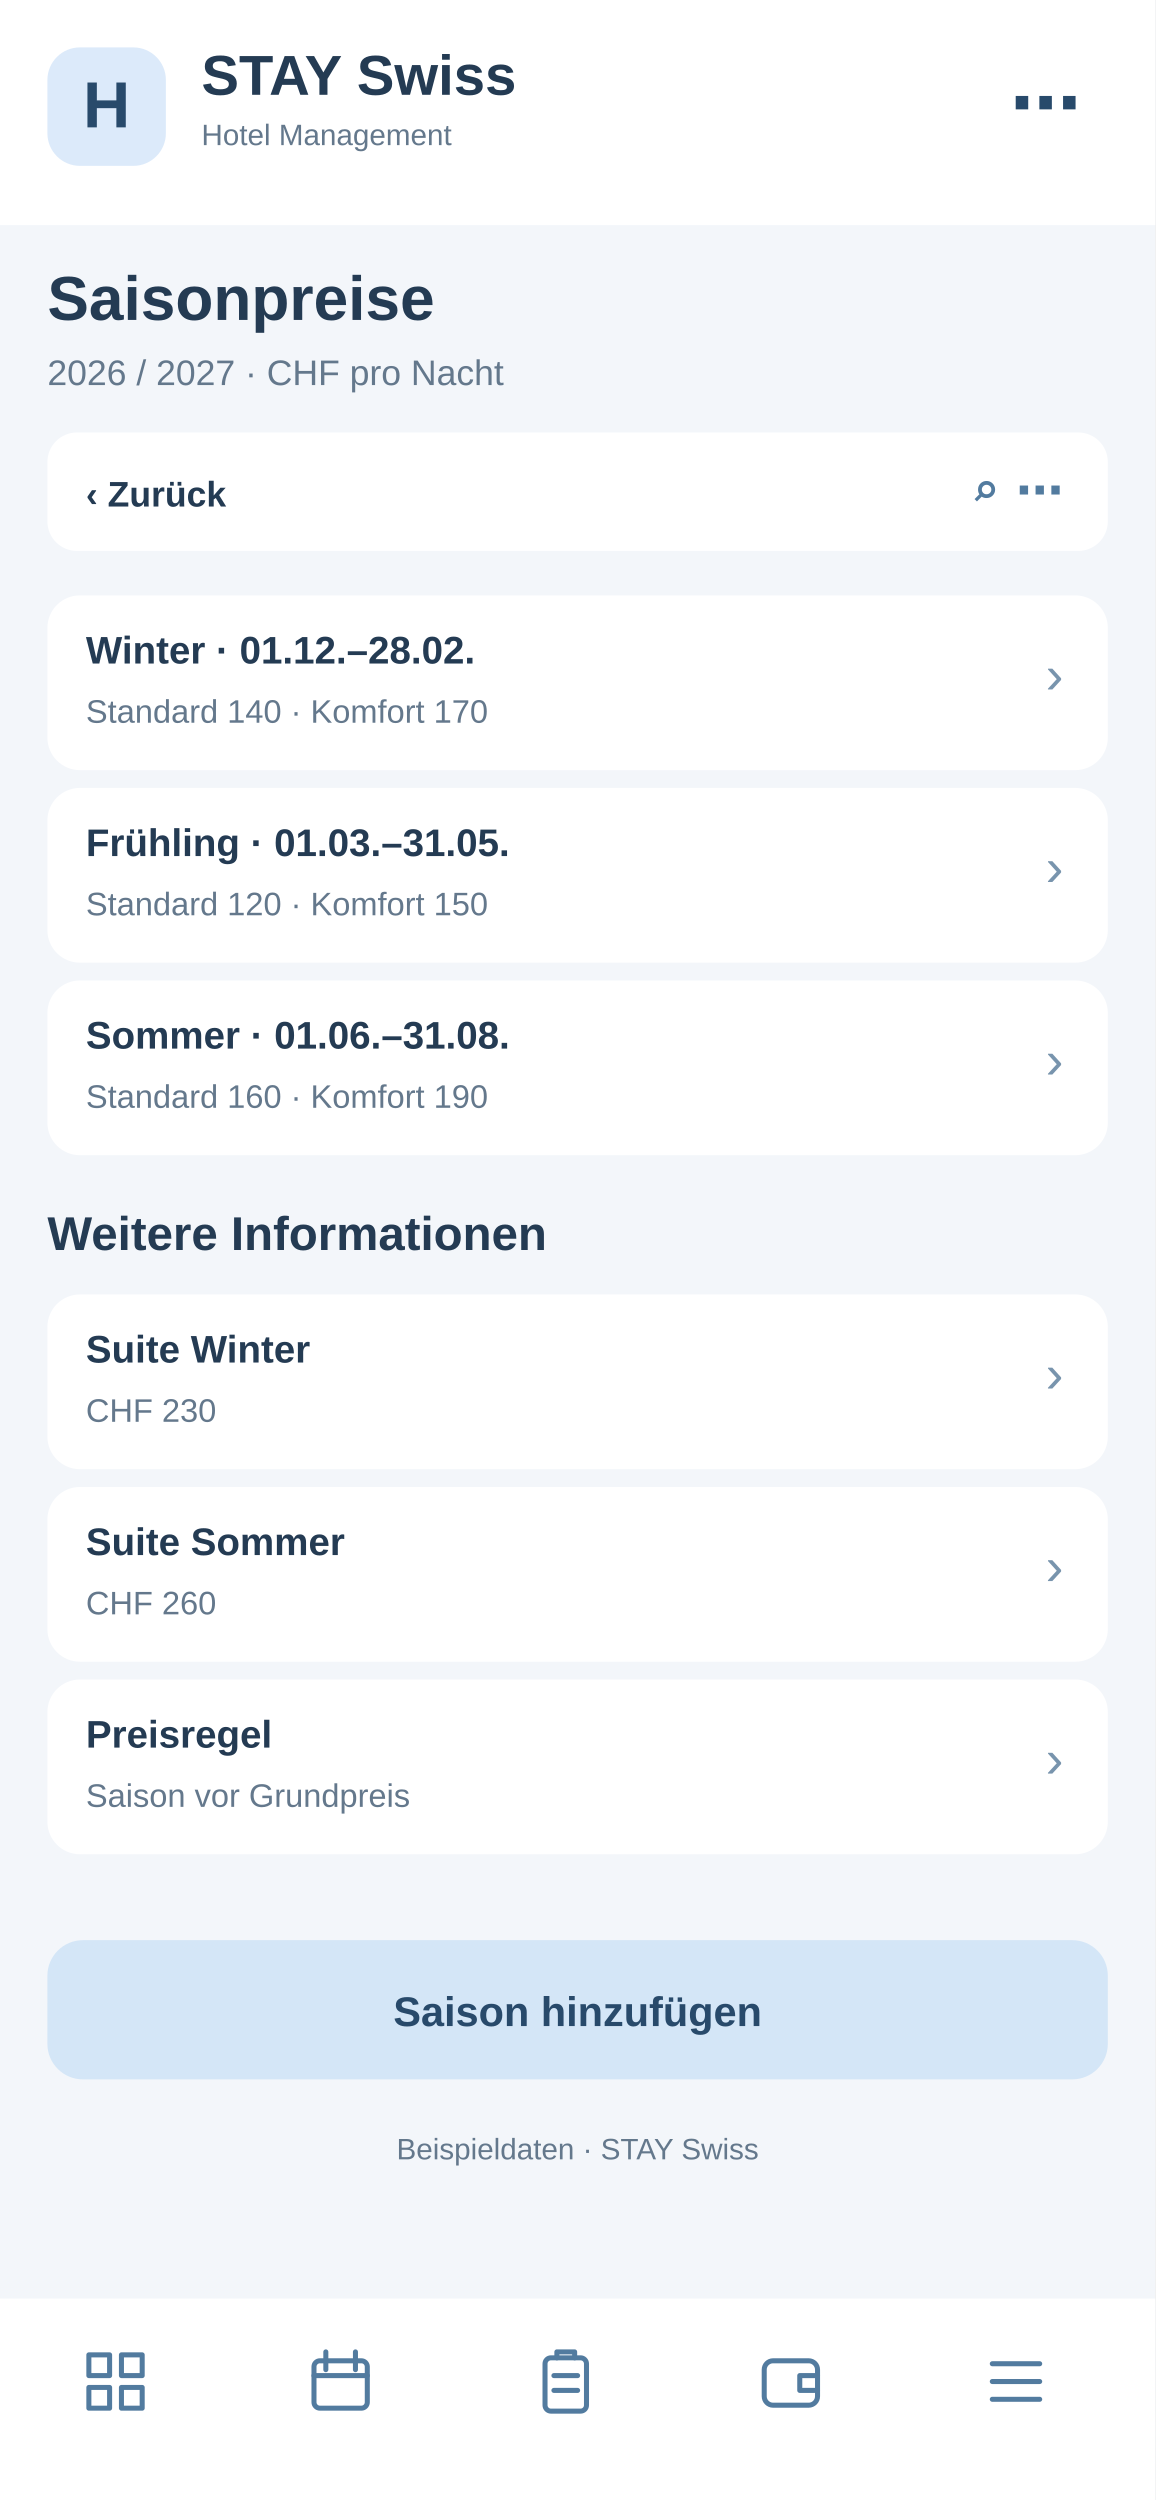
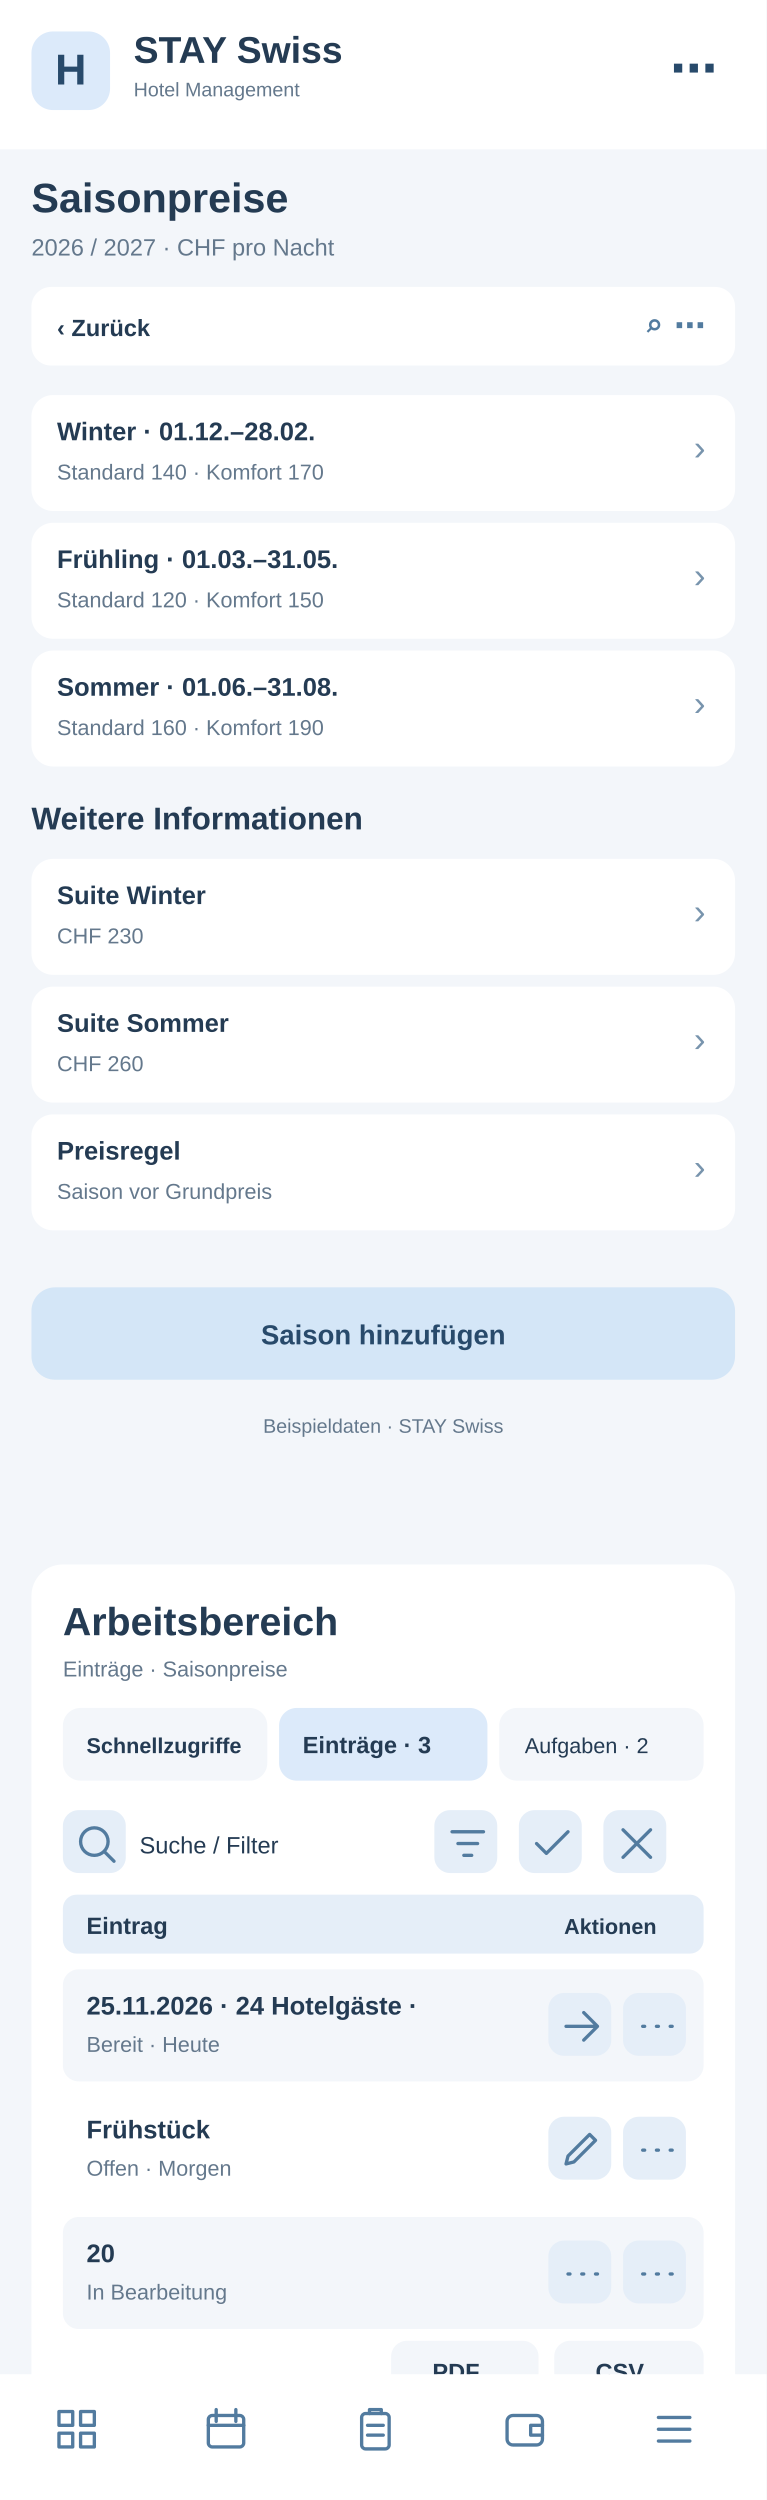
- <svg xmlns="http://www.w3.org/2000/svg" width="390" height="844" viewBox="0 0 390 844">
-   <rect x="0" y="0" width="390" height="844" fill="#f3f6fa" rx="0" />
+ <svg xmlns="http://www.w3.org/2000/svg" width="390" height="1272" viewBox="0 0 390 1272">
+   <rect x="0" y="0" width="390" height="1272" fill="#f3f6fa" rx="0" />
  <rect x="0" y="0" width="390" height="76" fill="#fff" rx="0" />
  <rect x="16" y="16" width="40" height="40" fill="#dceafa" rx="11" />
  <text x="36" y="43" font-family="Arial,sans-serif" font-size="22" font-weight="700" fill="#284a6b" text-anchor="middle">H</text>
  <text x="68" y="32" font-family="Arial,sans-serif" font-size="19" font-weight="700" fill="#243b53" text-anchor="start">STAY Swiss</text>
  <text x="68" y="49" font-family="Arial,sans-serif" font-size="10" font-weight="400" fill="#64788c" text-anchor="start">Hotel Management</text>
  <text x="365" y="43" font-family="Arial,sans-serif" font-size="24" font-weight="700" fill="#284a6b" text-anchor="end">⋯</text>
  <text x="16" y="108" font-family="Arial,sans-serif" font-size="21" font-weight="700" fill="#243b53" text-anchor="start">Saisonpreise</text>
  <text x="16" y="130" font-family="Arial,sans-serif" font-size="12" font-weight="400" fill="#64788c" text-anchor="start">2026 / 2027 · CHF pro Nacht</text>
  <rect x="16" y="146" width="358" height="40" fill="#fff" rx="10" />
  <text x="29" y="171" font-family="Arial,sans-serif" font-size="12" font-weight="700" fill="#243b53" text-anchor="start">‹  Zurück</text>
  <text x="359" y="171" font-family="Arial,sans-serif" font-size="16" font-weight="700" fill="#527b9f" text-anchor="end">⌕   ⋯</text>
  <rect x="16" y="201" width="358" height="59" fill="#fff" rx="11" />
  <text x="29" y="224" font-family="Arial,sans-serif" font-size="13" font-weight="700" fill="#243b53" text-anchor="start">Winter · 01.12.–28.02.</text>
  <text x="29" y="244" font-family="Arial,sans-serif" font-size="11" font-weight="400" fill="#64788c" text-anchor="start">Standard 140 · Komfort 170</text>
  <text x="359" y="234" font-family="Arial,sans-serif" font-size="18" font-weight="400" fill="#7894ad" text-anchor="end">›</text>
  <rect x="16" y="266" width="358" height="59" fill="#fff" rx="11" />
  <text x="29" y="289" font-family="Arial,sans-serif" font-size="13" font-weight="700" fill="#243b53" text-anchor="start">Frühling · 01.03.–31.05.</text>
  <text x="29" y="309" font-family="Arial,sans-serif" font-size="11" font-weight="400" fill="#64788c" text-anchor="start">Standard 120 · Komfort 150</text>
  <text x="359" y="299" font-family="Arial,sans-serif" font-size="18" font-weight="400" fill="#7894ad" text-anchor="end">›</text>
  <rect x="16" y="331" width="358" height="59" fill="#fff" rx="11" />
  <text x="29" y="354" font-family="Arial,sans-serif" font-size="13" font-weight="700" fill="#243b53" text-anchor="start">Sommer · 01.06.–31.08.</text>
  <text x="29" y="374" font-family="Arial,sans-serif" font-size="11" font-weight="400" fill="#64788c" text-anchor="start">Standard 160 · Komfort 190</text>
  <text x="359" y="364" font-family="Arial,sans-serif" font-size="18" font-weight="400" fill="#7894ad" text-anchor="end">›</text>
  <text x="16" y="422" font-family="Arial,sans-serif" font-size="16" font-weight="700" fill="#243b53" text-anchor="start">Weitere Informationen</text>
  <rect x="16" y="437" width="358" height="59" fill="#fff" rx="11" />
  <text x="29" y="460" font-family="Arial,sans-serif" font-size="13" font-weight="700" fill="#243b53" text-anchor="start">Suite Winter</text>
  <text x="29" y="480" font-family="Arial,sans-serif" font-size="11" font-weight="400" fill="#64788c" text-anchor="start">CHF 230</text>
  <text x="359" y="470" font-family="Arial,sans-serif" font-size="18" font-weight="400" fill="#7894ad" text-anchor="end">›</text>
  <rect x="16" y="502" width="358" height="59" fill="#fff" rx="11" />
  <text x="29" y="525" font-family="Arial,sans-serif" font-size="13" font-weight="700" fill="#243b53" text-anchor="start">Suite Sommer</text>
  <text x="29" y="545" font-family="Arial,sans-serif" font-size="11" font-weight="400" fill="#64788c" text-anchor="start">CHF 260</text>
  <text x="359" y="535" font-family="Arial,sans-serif" font-size="18" font-weight="400" fill="#7894ad" text-anchor="end">›</text>
  <rect x="16" y="567" width="358" height="59" fill="#fff" rx="11" />
  <text x="29" y="590" font-family="Arial,sans-serif" font-size="13" font-weight="700" fill="#243b53" text-anchor="start">Preisregel</text>
  <text x="29" y="610" font-family="Arial,sans-serif" font-size="11" font-weight="400" fill="#64788c" text-anchor="start">Saison vor Grundpreis</text>
  <text x="359" y="600" font-family="Arial,sans-serif" font-size="18" font-weight="400" fill="#7894ad" text-anchor="end">›</text>
  <rect x="16" y="655" width="358" height="47" fill="#d4e6f7" rx="12" />
  <text x="195" y="684" font-family="Arial,sans-serif" font-size="14" font-weight="700" fill="#284a6b" text-anchor="middle">Saison hinzufügen</text>
  <text x="195" y="729" font-family="Arial,sans-serif" font-size="10" font-weight="400" fill="#64788c" text-anchor="middle">Beispieldaten · STAY Swiss</text>
-   <rect x="0" y="776" width="390" height="68" fill="#fff" rx="0" />
-   <g transform="translate(27,792)" fill="none" stroke="#527b9f" stroke-width="1.7" stroke-linejoin="round" stroke-linecap="round">
+   <g id="smartphone-arbeitsbereich">
+     <rect x="16" y="796" width="358" height="430" rx="16" fill="#fff" />
+     <text x="32" y="832" font-family="Arial,sans-serif" font-size="20" font-weight="700" fill="#243b53">Arbeitsbereich</text>
+     <text x="32" y="853" font-family="Arial,sans-serif" font-size="11" font-weight="400" fill="#64788c">Einträge · Saisonpreise</text>
+     <rect x="32" y="869" width="104" height="37" rx="9" fill="#f3f6fa" />
+     <text x="44" y="892" font-family="Arial,sans-serif" font-size="11" font-weight="700" fill="#243b53">Schnellzugriffe</text>
+     <rect x="142" y="869" width="106" height="37" rx="9" fill="#dceafa" />
+     <text x="154" y="892" font-family="Arial,sans-serif" font-size="12" font-weight="700" fill="#243b53">Einträge · 3</text>
+     <rect x="254" y="869" width="104" height="37" rx="9" fill="#f3f6fa" />
+     <text x="267" y="892" font-family="Arial,sans-serif" font-size="11" font-weight="400" fill="#243b53">Aufgaben · 2</text>
+     <g tabindex="0">
+       <rect x="32" y="921" width="32" height="32" rx="8" fill="#e5eef8" />
+       <g transform="translate(37,926)" fill="none" stroke="#527b9f" stroke-width="1.7" stroke-linecap="round" stroke-linejoin="round">
+         <path d="M11 18a7 7 0 1 1 0-14a7 7 0 0 1 0 14m5-2l5 5" />
+       </g>
+     </g>
+     <text x="71" y="943" font-family="Arial,sans-serif" font-size="12" font-weight="400" fill="#243b53">Suche / Filter</text>
+     <g tabindex="0">
+       <rect x="221" y="921" width="32" height="32" rx="8" fill="#e5eef8" />
+       <g transform="translate(226,926)" fill="none" stroke="#527b9f" stroke-width="1.7" stroke-linecap="round" stroke-linejoin="round">
+         <path d="M4 6h16M7 12h10M10 18h4" />
+       </g>
+     </g>
+     <g tabindex="0">
+       <rect x="264" y="921" width="32" height="32" rx="8" fill="#e5eef8" />
+       <g transform="translate(269,926)" fill="none" stroke="#527b9f" stroke-width="1.7" stroke-linecap="round" stroke-linejoin="round">
+         <path d="M4 12l5 5L20 6" />
+       </g>
+     </g>
+     <g tabindex="0">
+       <rect x="307" y="921" width="32" height="32" rx="8" fill="#e5eef8" />
+       <g transform="translate(312,926)" fill="none" stroke="#527b9f" stroke-width="1.7" stroke-linecap="round" stroke-linejoin="round">
+         <path d="M5 5l14 14M19 5L5 19" />
+       </g>
+     </g>
+     <rect x="32" y="964" width="326" height="30" rx="7" fill="#e5eef8" />
+     <text x="44" y="984" font-family="Arial,sans-serif" font-size="12" font-weight="700" fill="#243b53">Eintrag</text>
+     <text x="287" y="984" font-family="Arial,sans-serif" font-size="11" font-weight="700" fill="#243b53">Aktionen</text>
+     <rect x="32" y="1002" width="326" height="57" rx="8" fill="#f3f6fa" />
+     <text x="44" y="1025" font-family="Arial,sans-serif" font-size="13" font-weight="700" fill="#243b53">25.11.2026 · 24 Hotelgäste · </text>
+     <text x="44" y="1044" font-family="Arial,sans-serif" font-size="11" font-weight="400" fill="#64788c">Bereit · Heute</text>
+     <g tabindex="0">
+       <rect x="279" y="1014" width="32" height="32" rx="8" fill="#e5eef8" />
+       <g transform="translate(284,1019)" fill="none" stroke="#527b9f" stroke-width="1.7" stroke-linecap="round" stroke-linejoin="round">
+         <path d="M4 12h16m-7-7l7 7-7 7" />
+       </g>
+     </g>
+     <g tabindex="0">
+       <rect x="317" y="1014" width="32" height="32" rx="8" fill="#e5eef8" />
+       <g transform="translate(322,1019)" fill="none" stroke="#527b9f" stroke-width="1.7" stroke-linecap="round" stroke-linejoin="round">
+         <path d="M5 12h1m6 0h1m6 0h1" />
+       </g>
+     </g>
+     <rect x="32" y="1065" width="326" height="57" rx="8" fill="#fff" />
+     <text x="44" y="1088" font-family="Arial,sans-serif" font-size="13" font-weight="700" fill="#243b53">Frühstück</text>
+     <text x="44" y="1107" font-family="Arial,sans-serif" font-size="11" font-weight="400" fill="#64788c">Offen · Morgen</text>
+     <g tabindex="0">
+       <rect x="279" y="1077" width="32" height="32" rx="8" fill="#e5eef8" />
+       <g transform="translate(284,1082)" fill="none" stroke="#527b9f" stroke-width="1.7" stroke-linecap="round" stroke-linejoin="round">
+         <path d="M4 19l4-1 11-11-3-3L5 15z" />
+       </g>
+     </g>
+     <g tabindex="0">
+       <rect x="317" y="1077" width="32" height="32" rx="8" fill="#e5eef8" />
+       <g transform="translate(322,1082)" fill="none" stroke="#527b9f" stroke-width="1.7" stroke-linecap="round" stroke-linejoin="round">
+         <path d="M5 12h1m6 0h1m6 0h1" />
+       </g>
+     </g>
+     <rect x="32" y="1128" width="326" height="57" rx="8" fill="#f3f6fa" />
+     <text x="44" y="1151" font-family="Arial,sans-serif" font-size="13" font-weight="700" fill="#243b53">20</text>
+     <text x="44" y="1170" font-family="Arial,sans-serif" font-size="11" font-weight="400" fill="#64788c">In Bearbeitung</text>
+     <g tabindex="0">
+       <rect x="279" y="1140" width="32" height="32" rx="8" fill="#e5eef8" />
+       <g transform="translate(284,1145)" fill="none" stroke="#527b9f" stroke-width="1.7" stroke-linecap="round" stroke-linejoin="round">
+         <path d="M5 12h1m6 0h1m6 0h1" />
+       </g>
+     </g>
+     <g tabindex="0">
+       <rect x="317" y="1140" width="32" height="32" rx="8" fill="#e5eef8" />
+       <g transform="translate(322,1145)" fill="none" stroke="#527b9f" stroke-width="1.7" stroke-linecap="round" stroke-linejoin="round">
+         <path d="M5 12h1m6 0h1m6 0h1" />
+       </g>
+     </g>
+     <text x="32" y="1218" font-family="Arial,sans-serif" font-size="11" font-weight="400" fill="#64788c">3 Einträge · Seite 1</text>
+     <rect x="199" y="1191" width="75" height="31" rx="8" fill="#f3f6fa" />
+     <text x="220" y="1211" font-family="Arial,sans-serif" font-size="12" font-weight="700" fill="#243b53">PDF</text>
+     <rect x="282" y="1191" width="76" height="31" rx="8" fill="#f3f6fa" />
+     <text x="303" y="1211" font-family="Arial,sans-serif" font-size="12" font-weight="700" fill="#243b53">CSV</text>
+   </g>
+   <rect x="0" y="1208" width="390" height="64" fill="#fff" rx="0" />
+   <g transform="translate(27,1224)" fill="none" stroke="#527b9f" stroke-width="1.7" stroke-linejoin="round" stroke-linecap="round">
    <path d="M3 3h7v7H3zM14 3h7v7h-7zM3 14h7v7H3zM14 14h7v7h-7z" />
  </g>
-   <g transform="translate(103,792)" fill="none" stroke="#527b9f" stroke-width="1.7" stroke-linejoin="round" stroke-linecap="round">
+   <g transform="translate(103,1224)" fill="none" stroke="#527b9f" stroke-width="1.7" stroke-linejoin="round" stroke-linecap="round">
    <rect x="3" y="5" width="18" height="16" rx="2" />
    <path d="M7 2v6M17 2v6M3 10h18" />
  </g>
-   <g transform="translate(179,792)" fill="none" stroke="#527b9f" stroke-width="1.7" stroke-linejoin="round" stroke-linecap="round">
+   <g transform="translate(179,1224)" fill="none" stroke="#527b9f" stroke-width="1.7" stroke-linejoin="round" stroke-linecap="round">
    <rect x="5" y="4" width="14" height="18" rx="2" />
    <path d="M9 4V2h6v2M8 10h8M8 15h8" />
  </g>
-   <g transform="translate(255,792)" fill="none" stroke="#527b9f" stroke-width="1.7" stroke-linejoin="round" stroke-linecap="round">
+   <g transform="translate(255,1224)" fill="none" stroke="#527b9f" stroke-width="1.7" stroke-linejoin="round" stroke-linecap="round">
    <rect x="3" y="5" width="18" height="15" rx="3" />
    <path d="M21 10h-6v5h6" />
  </g>
-   <g transform="translate(331,792)" fill="none" stroke="#527b9f" stroke-width="1.7" stroke-linejoin="round" stroke-linecap="round">
+   <g transform="translate(331,1224)" fill="none" stroke="#527b9f" stroke-width="1.7" stroke-linejoin="round" stroke-linecap="round">
    <path d="M4 6h16M4 12h16M4 18h16" />
  </g>
</svg>
